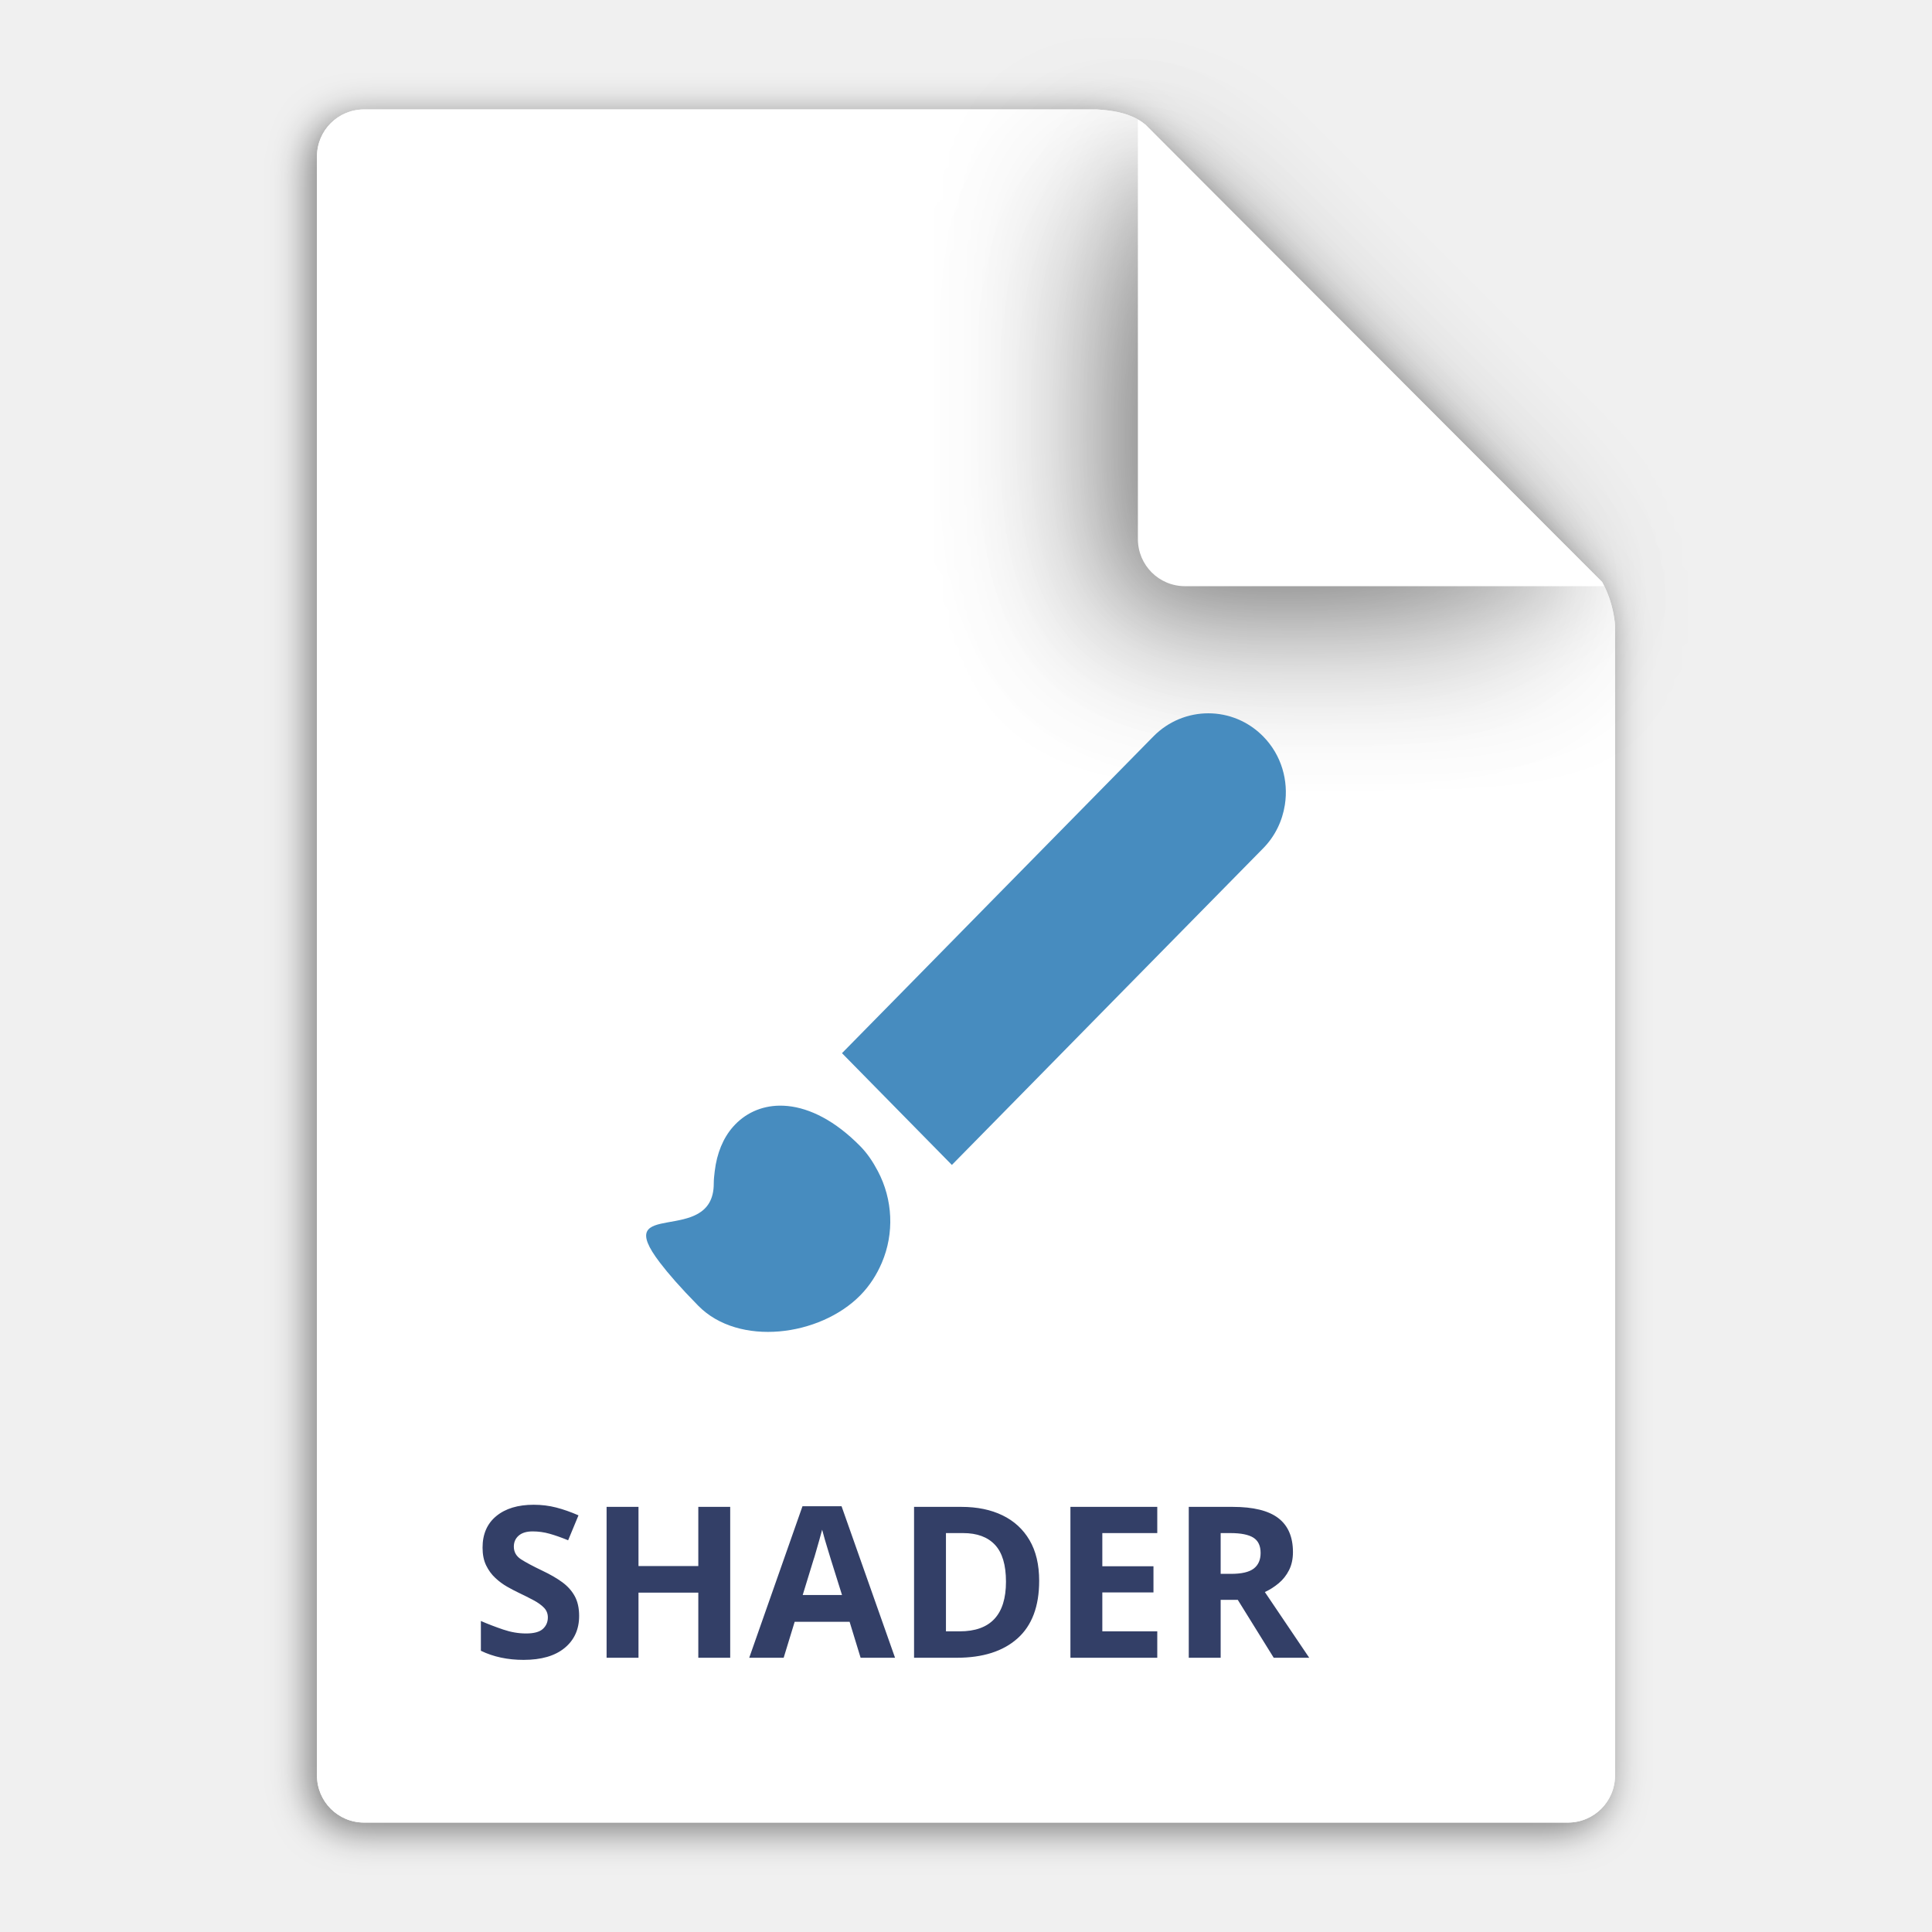
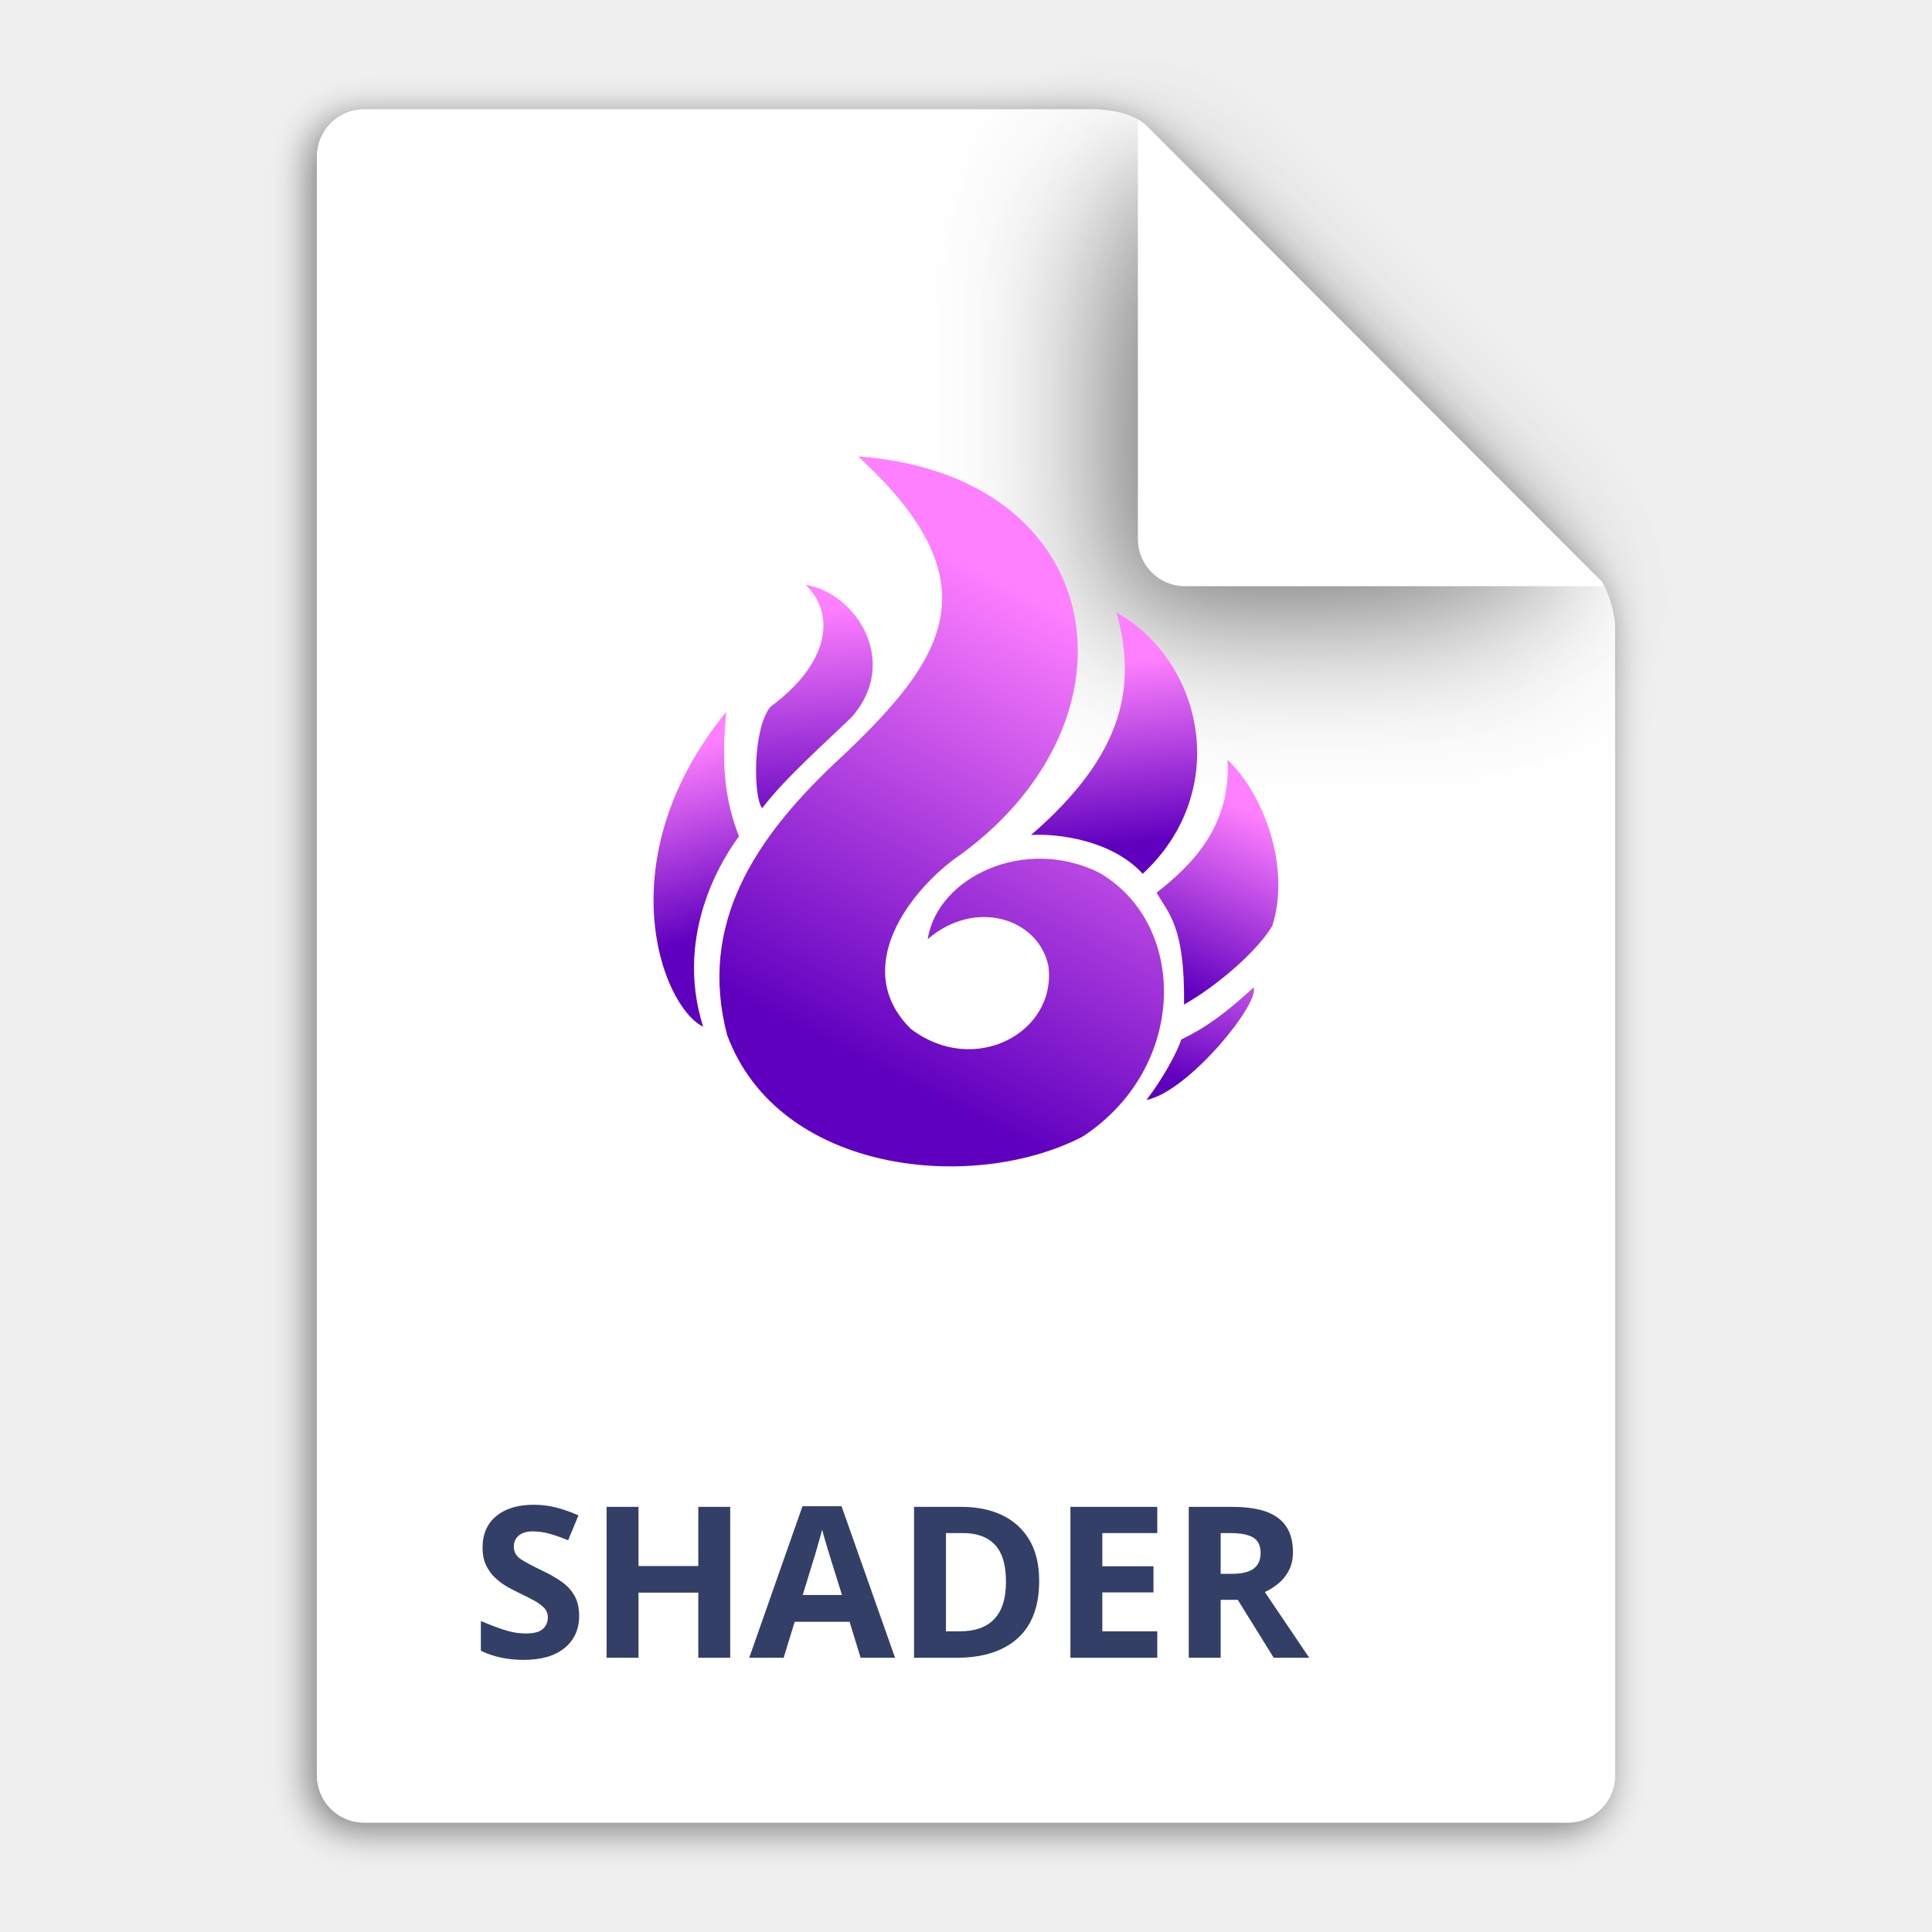
- <svg xmlns="http://www.w3.org/2000/svg" width="1024" height="1024">
+ <svg xmlns="http://www.w3.org/2000/svg" xmlns:xlink="http://www.w3.org/1999/xlink" width="1024" height="1024">
  <defs>
    <filter id="a" width="1.076" height="1.057" x="-.041" y="-.026" color-interpolation-filters="sRGB">
      <feFlood flood-color="#000" flood-opacity=".502" result="flood" />
      <feGaussianBlur in="SourceGraphic" result="blur" stdDeviation="10" />
      <feOffset dx="-4" dy="4" in="blur" result="offset" />
      <feComposite in="flood" in2="offset" operator="in" result="comp1" />
      <feComposite in="SourceGraphic" in2="comp1" result="comp2" />
    </filter>
    <filter id="b" width="2.262" height="2.261" x="-.68" y="-.582" color-interpolation-filters="sRGB">
      <feFlood flood-color="#000" flood-opacity=".4" result="flood" />
      <feGaussianBlur in="SourceGraphic" result="blur" stdDeviation="40" />
      <feOffset dx="-20" dy="20" in="blur" result="offset" />
      <feComposite in="flood" in2="offset" operator="in" result="comp1" />
      <feComposite in="SourceGraphic" in2="comp1" result="fbSourceGraphic" />
      <feColorMatrix in="fbSourceGraphic" result="fbSourceGraphicAlpha" values="0 0 0 -1 0 0 0 0 -1 0 0 0 0 -1 0 0 0 0 1 0" />
      <feFlood flood-color="#000" flood-opacity=".2" result="flood" />
      <feGaussianBlur in="fbSourceGraphic" result="blur" stdDeviation="20" />
      <feOffset dx="-4" dy="4" in="blur" result="offset" />
      <feComposite in="flood" in2="offset" operator="in" result="comp1" />
      <feComposite in="fbSourceGraphic" in2="comp1" result="comp2" />
    </filter>
  </defs>
  <path fill="#fff" d="m 193,58 c -13.85,-6.8e-5 -25,11.15 -25,25 v 858 c 0,13.85 11.15,25 25,25 h 638 c 13.85,0 25,-11.15 25,-25 0,0 -0.004,-609.403 -0.006,-609.404 -0.011,-0.54 -0.49,-11.635 -6.799,-23.109 L 727.166,186.282 607.137,66.078 C 600.033,60.162 590.478,58.524 581.41,58.002 Z" filter="url(#a)" />
  <path fill="#fff" d="m 603.107,63.297 c -6.476,-3.684 -14.251,-4.866 -21.697,-5.295 L 193,58 c -13.85,-6.8e-5 -25,11.15 -25,25 v 858 c 0,13.85 11.15,25 25,25 h 638 c 13.85,0 25,-11.15 25,-25 0,0 -0.004,-609.403 -0.006,-609.404 -0.011,-0.505 -0.431,-10.253 -5.654,-20.904 H 628.107 c -13.85,0 -25,-11.15 -25,-25 z" />
  <path fill="#fff" d="M 603.107,63.297 V 285.691 c 0,13.85 11.15,25 25,25 h 222.232 c -0.359,-0.732 -0.739,-1.468 -1.145,-2.205 L 727.166,186.281 607.137,66.078 c -1.27,-1.058 -2.619,-1.979 -4.029,-2.781 z" filter="url(#b)" />
  <path fill="none" d="M0 0H1024V1024H0z" />
  <text x="249.719" y="878.644" fill="#333f67" font-family="Montserrat" font-size="16" font-weight="800" letter-spacing="0" word-spacing="0">
    <tspan x="249.719" y="878.644" font-size="112">SHADER</tspan>
  </text>
-   <path fill="#478cbf" d="m 640.44,378.066 c -10.54,0 -21.102,4.097 -29.145,12.276 l -35.64,36.254 -47.725,48.529 h -0.004 l -47.676,48.53 -33.98,34.546 13.744,13.98 h 89.002 l 47.675,-48.529 47.723,-48.527 h 0.006 l 25.12,-25.543 c 6.375,-6.486 10.147,-14.571 11.468,-22.986 h -0.002 c 2.01,-12.81 -1.762,-26.38 -11.469,-36.254 -8.042,-8.18 -18.558,-12.276 -29.098,-12.276 z m -180.427,194.118 44.502,45.257 44.5,-45.257 z m -46.848,13.834 c -9.932,0.124 -18.509,4.228 -24.668,11.236 -5.21,5.927 -8.55,14.024 -9.668,23.459 -0.254,2.153 -0.52,4.295 -0.52,6.588 0,33.842 -55.28,6.971 -28.53,41.94 h 117.626 c 6.64,-15.57 5.836,-33.447 -2.13,-48.528 h -0.003 c -2.48,-4.695 -5.392,-9.213 -9.289,-13.176 -13.348,-13.578 -26.713,-20.143 -38.48,-21.326 h -0.002 a 38.536,38.536 0 0 0 -4.336,-0.193 z m -63.387,83.224 c 4.467,5.84 10.605,12.952 20.33,22.844 21.446,21.814 64.428,16.264 85.875,-5.547 5.035,-5.12 8.751,-11.034 11.422,-17.297 H 349.78 Z" />
+   <g transform="translate(307.2 225.28) scale(0.4)">
+     <defs>
+       <linearGradient xlink:href="#blzA" id="blzB" x1="345.488" x2="326.393" y1="537.545" y2="278.277" gradientTransform="translate(25.645)" gradientUnits="userSpaceOnUse" />
+       <linearGradient id="blzA">
+         <stop offset="0" stop-color="#6000bf" />
+         <stop offset="1" stop-color="#ff80ff" />
+       </linearGradient>
+       <linearGradient xlink:href="#blzA" id="blzC" x1="628.385" x2="605.516" y1="554.552" y2="345.675" gradientTransform="translate(25.645)" gradientUnits="userSpaceOnUse" />
+       <linearGradient xlink:href="#blzA" id="blzD" x1="711.173" x2="813.123" y1="702.796" y2="513.799" gradientTransform="translate(25.645)" gradientUnits="userSpaceOnUse" />
+       <linearGradient xlink:href="#blzA" id="blzE" x1="263.133" x2="199.507" y1="648.504" y2="445.445" gradientTransform="translate(25.645)" gradientUnits="userSpaceOnUse" />
+       <linearGradient xlink:href="#blzA" id="blzF" x1="760.851" x2="818.785" y1="829.706" y2="638.514" gradientTransform="translate(25.645)" gradientUnits="userSpaceOnUse" />
+       <linearGradient xlink:href="#blzA" id="blzG" x1="447.231" x2="722.686" y1="825.105" y2="341.161" gradientTransform="translate(25.645)" gradientUnits="userSpaceOnUse" />
+     </defs>
+     <g color="#000" paint-order="markers stroke fill">
+       <path fill="url(#blzB)" d="m 333.041,390.832 c 60.956,-49.645 68.888,-106.282 36.834,-141.001 52.955,9.639 98.778,89.197 48.017,153.006 -26.657,28.88 -68.133,68.803 -93.604,105.416 -9.271,-12.442 -10.125,-91.913 8.753,-117.421 z" style="-inkscape-stroke:none" transform="matrix(1.26737 0 0 1.14468 -169.116 -74.144)" />
+       <path fill="url(#blzC)" d="m 605.468,539.317 c 99.495,-95.417 109.652,-174.007 89.512,-257.379 90.54,56.344 120.323,206.655 27.218,302.306 -32.452,-39.308 -89.422,-46.801 -116.73,-44.926 z" style="-inkscape-stroke:none" transform="matrix(1.26737 0 0 1.14468 -169.116 -74.144)" />
+       <path fill="url(#blzD)" d="m 765.397,735.61 c 1.027,-90.005 -16.07,-105.169 -28.652,-129.511 34.981,-30.439 78.22,-75.638 74.074,-153.8 36.265,37.795 66.663,121.656 46.942,191.96 -14.859,28.349 -56.524,68.798 -92.364,91.35 z" style="-inkscape-stroke:none" transform="matrix(1.26737 0 0 1.14468 -169.116 -74.144)" />
+       <path fill="url(#blzE)" d="m 286.772,396.801 c -5.933,67.162 -0.014,105.765 13.279,144.12 C 286.963,560.259 230.933,650.697 262.607,761.242 218.558,737.233 161.826,566.002 286.772,396.801 Z" style="-inkscape-stroke:none" transform="matrix(1.26737 0 0 1.14468 -169.116 -74.144)" />
+       <path fill="url(#blzF)" d="m 726.132,846.03 c 17.736,-25.59 32.55,-56.278 36.255,-69.905 25.026,-13.294 46.489,-30.414 75.78,-60.351 6.376,19.042 -68.605,120.855 -112.035,130.255 z" style="-inkscape-stroke:none" transform="matrix(1.26737 0 0 1.14468 -169.116 -74.144)" />
+       <path fill="url(#blzG)" d="m 287.624,770.662 c -29.781,-126.684 26.211,-227.139 122.275,-324.391 105.332,-111.102 158.665,-199.02 14.749,-345.209 261.967,21.801 302.853,302.608 107.166,460.898 -51.666,39.082 -116.359,131.072 -52.202,201.699 66.221,56.081 152.881,4.625 143.984,-72.616 C 613.313,635.784 547.105,612.403 497.426,659.869 507.381,588.255 598.947,539.692 677.165,583.255 770.053,643.46 769.049,809.072 659.32,888.466 545.235,954.136 341.346,931.823 287.624,770.662 Z" style="-inkscape-stroke:none" transform="matrix(1.26737 0 0 1.14468 -169.116 -74.144)" />
+     </g>
+   </g>
</svg>
